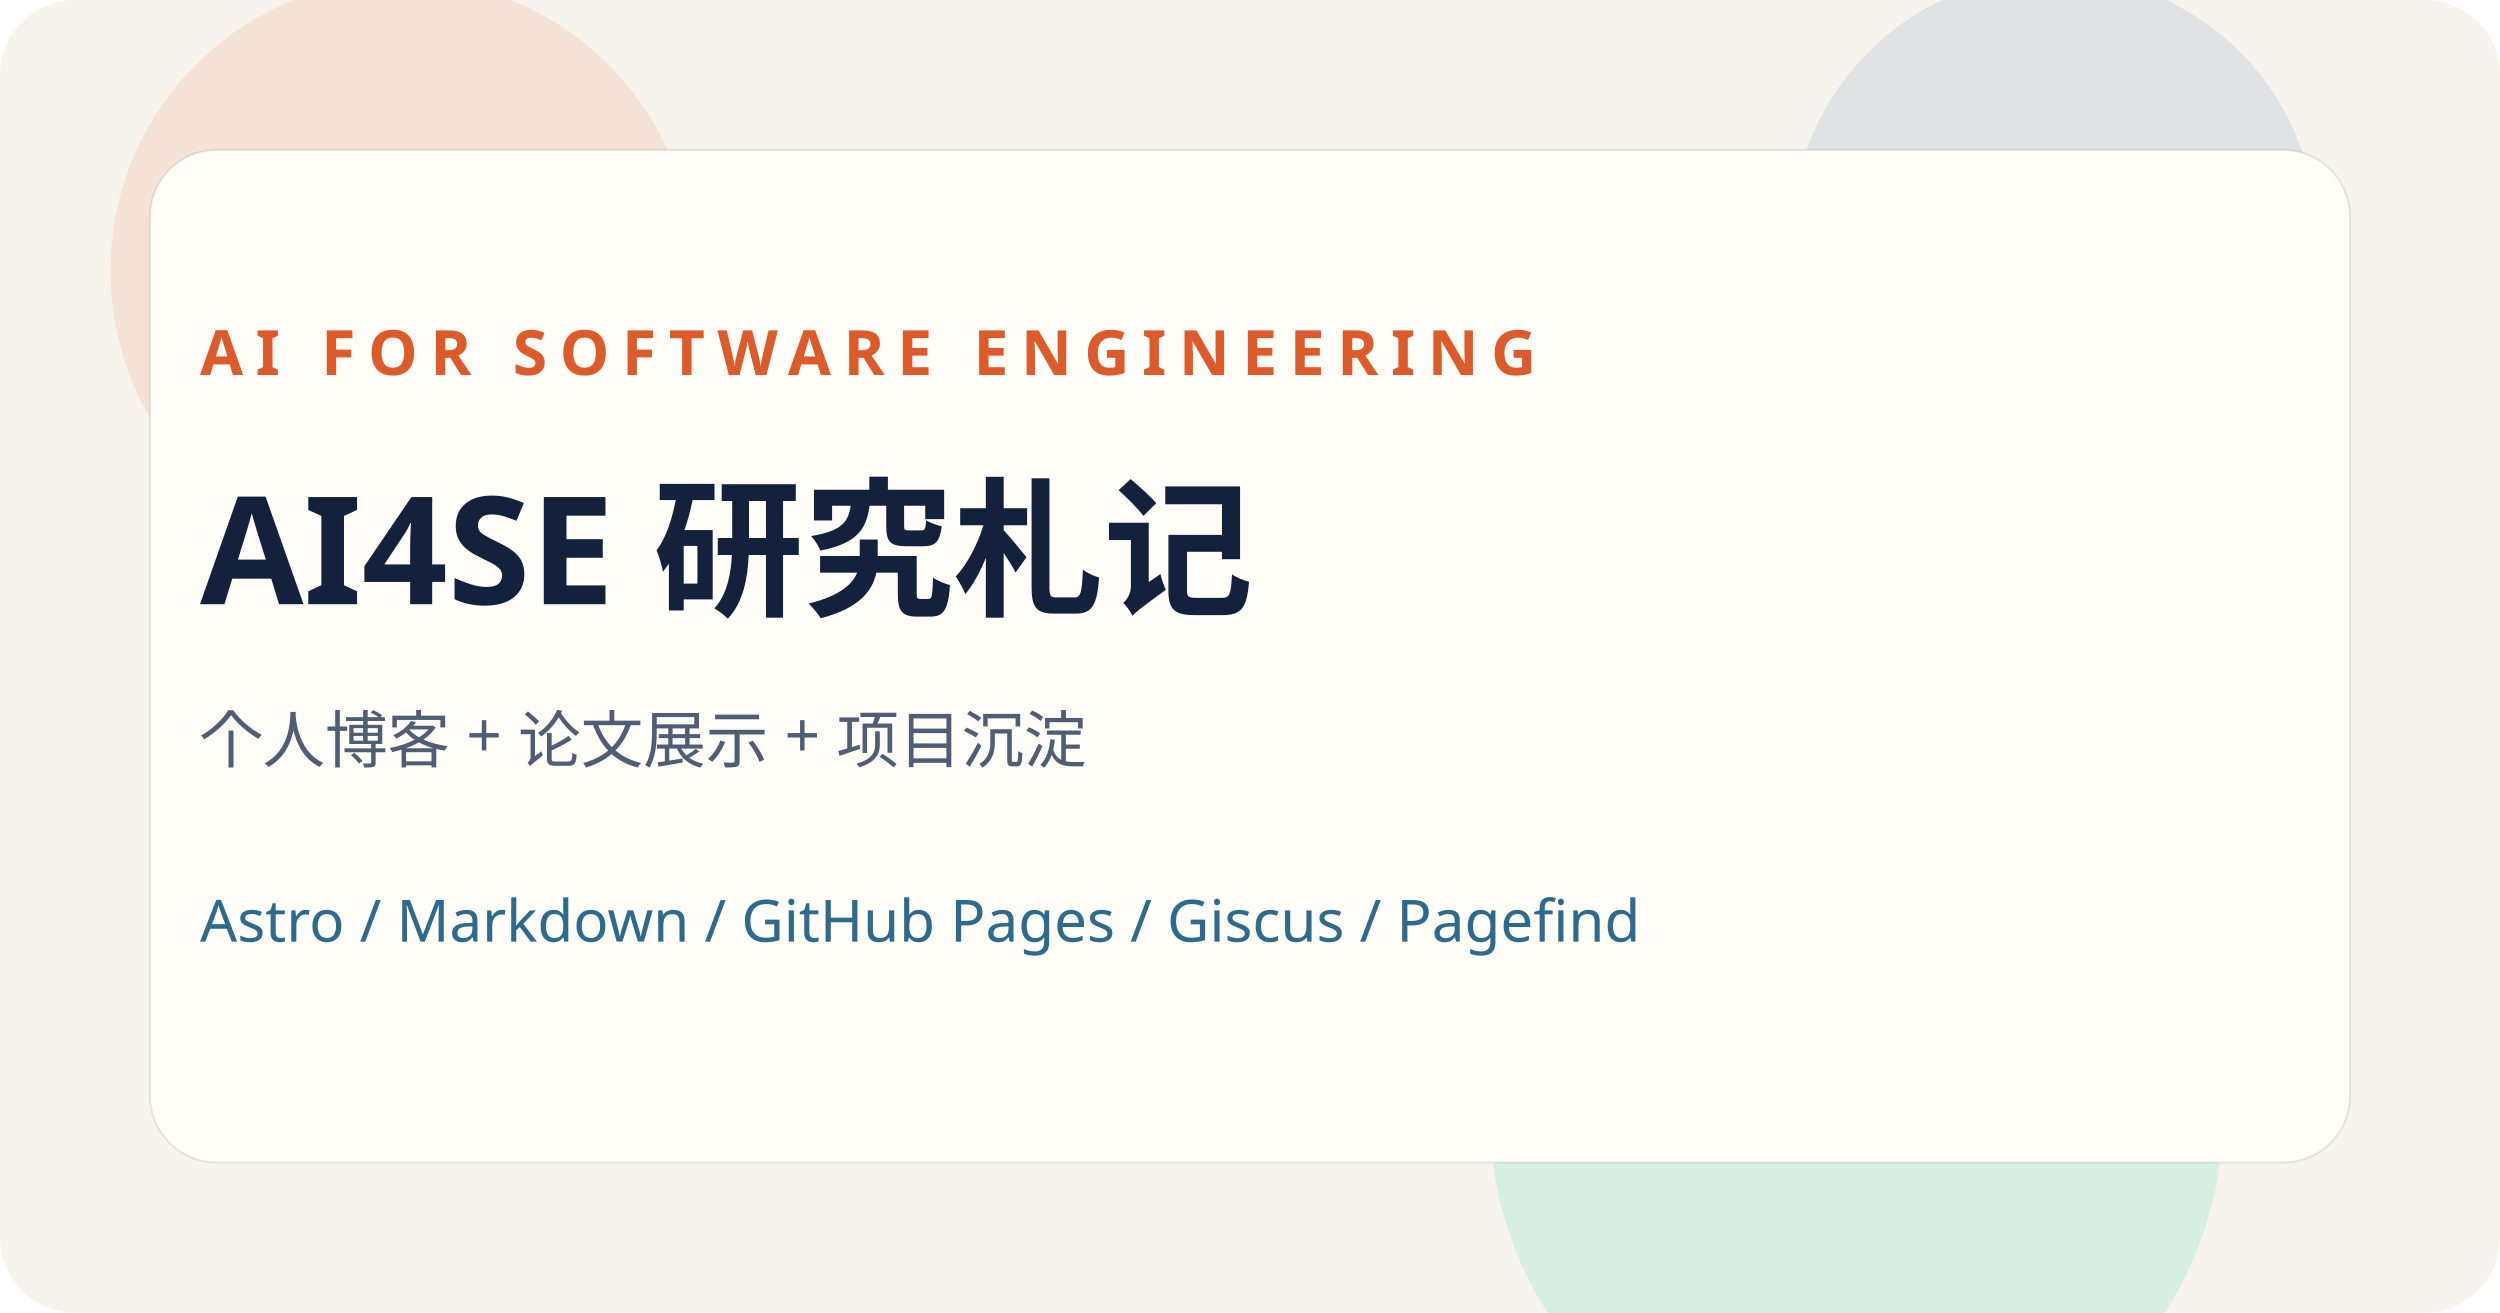
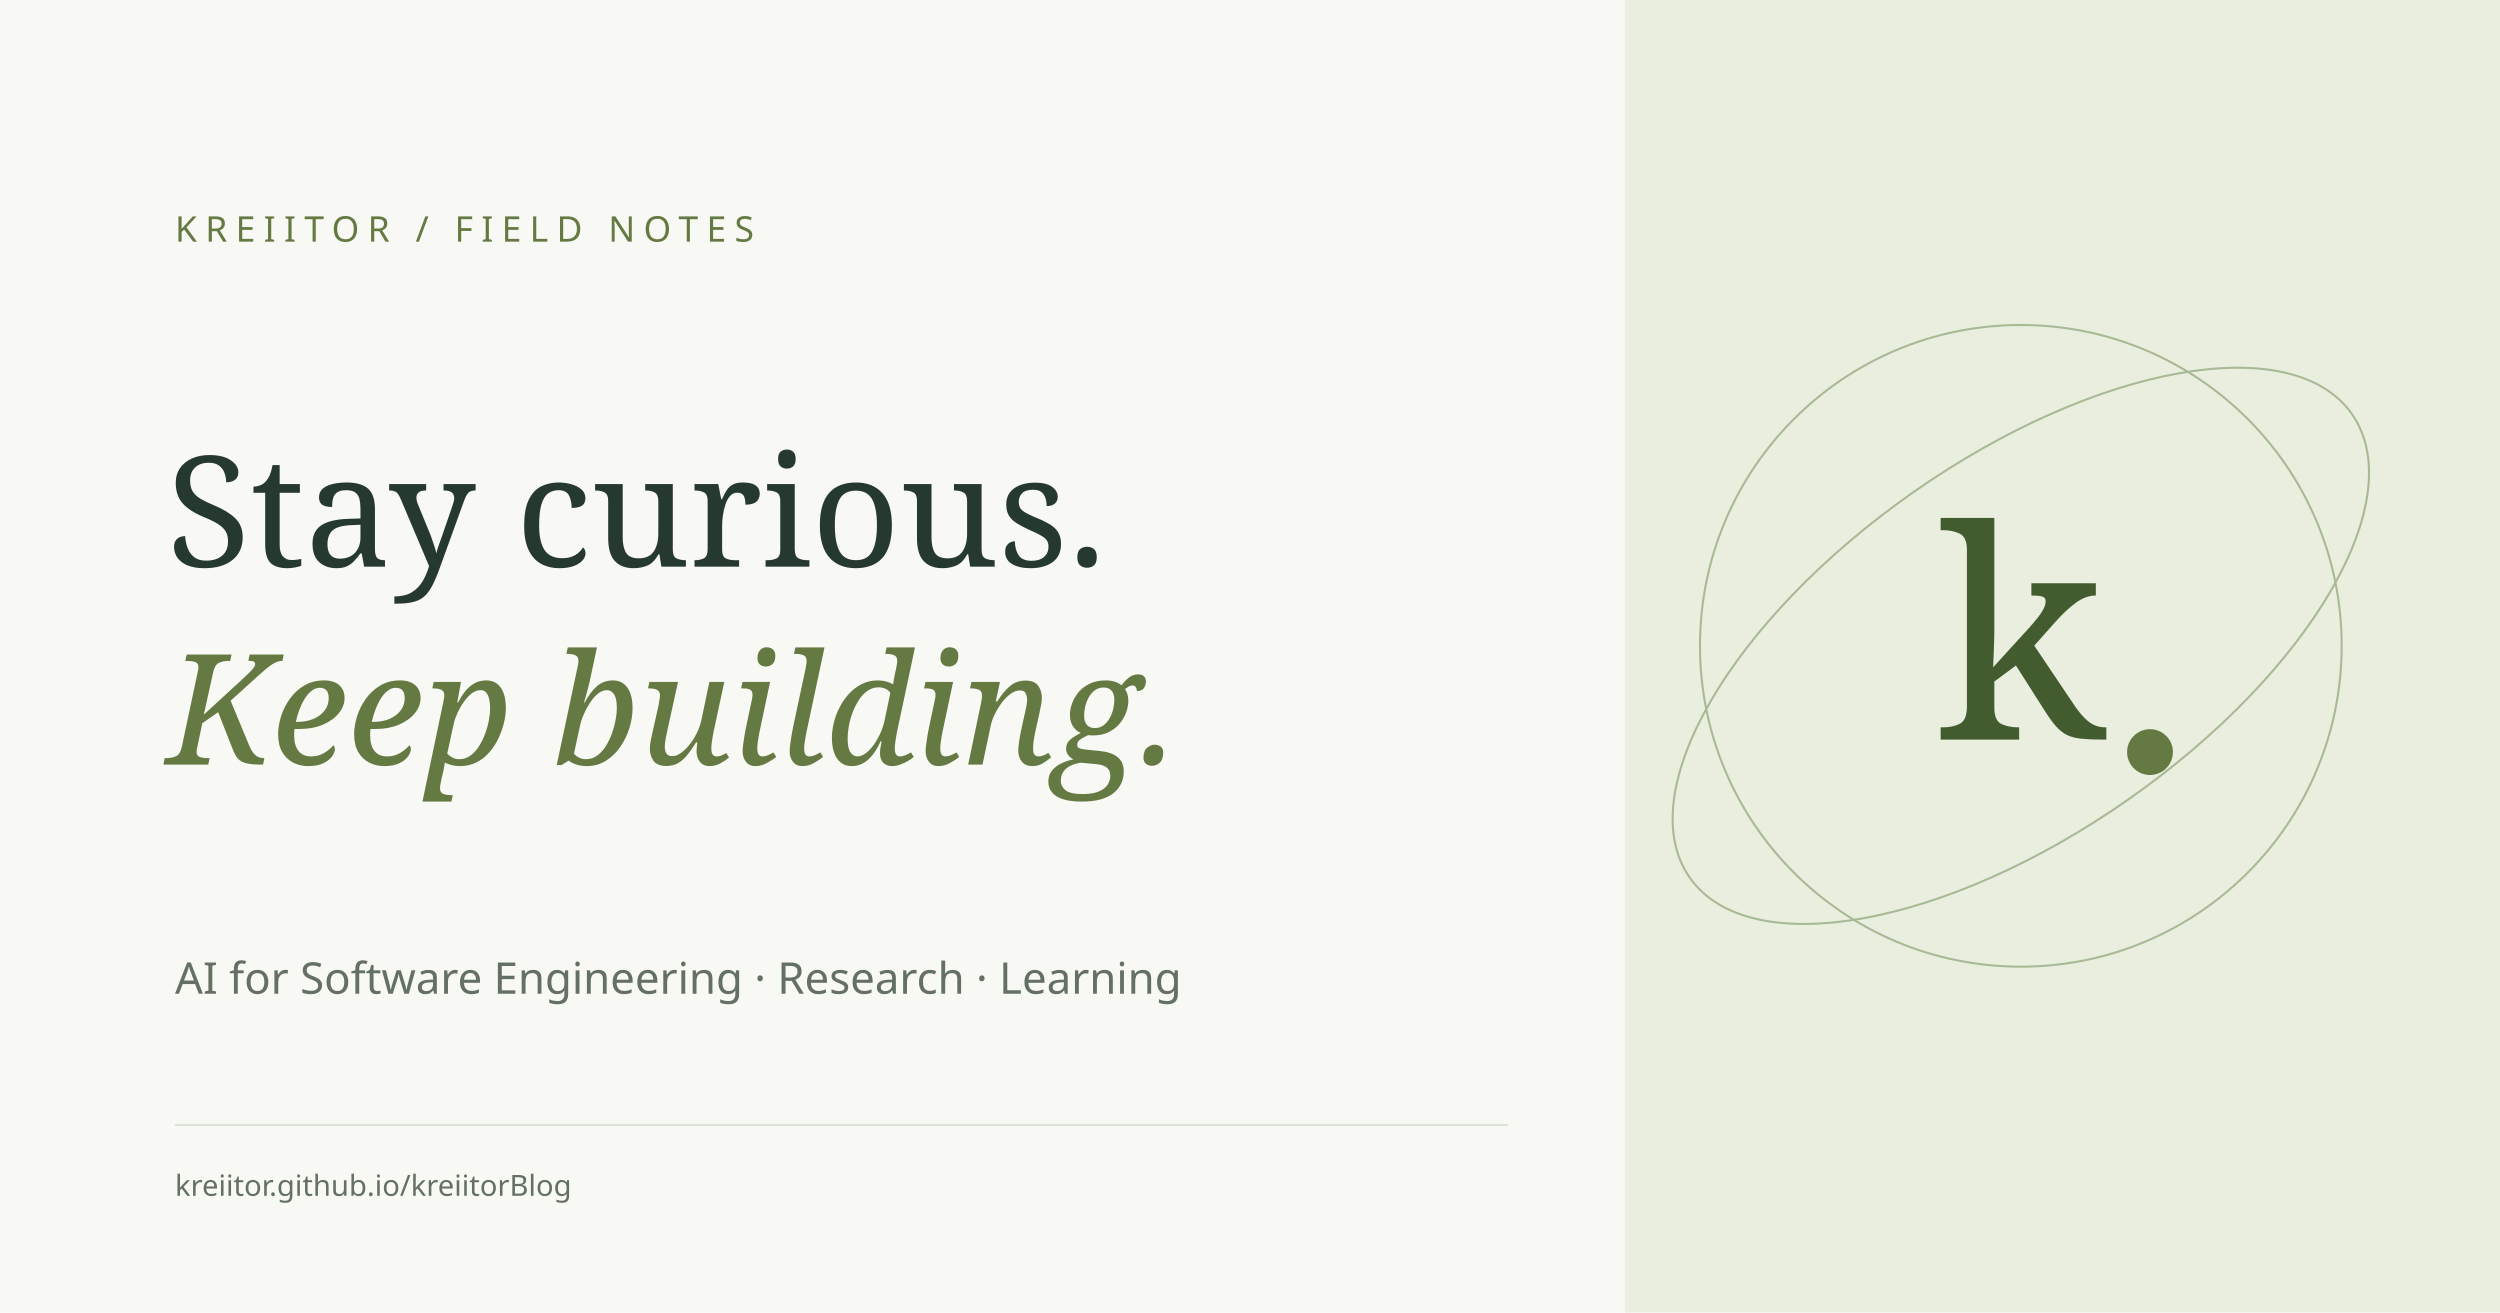
- <svg xmlns="http://www.w3.org/2000/svg" width="1200" height="630" viewBox="0 0 1200 630" fill="none">
-   <rect width="1200" height="630" rx="36" fill="#F7F4EE" />
-   <circle cx="193" cy="130" r="140" fill="#F2855E" fill-opacity="0.16" />
-   <circle cx="986" cy="114" r="126" fill="#2D6A8E" fill-opacity="0.12" />
-   <circle cx="891" cy="535" r="176" fill="#D8EFE4" />
-   <rect x="72" y="72" width="1056" height="486" rx="32" fill="#FFFDF8" stroke="#14213D" stroke-opacity="0.1" />
-   <text x="96" y="180" fill="#DD5A2B" font-family="Space Grotesk, sans-serif" font-size="30" font-weight="700" letter-spacing="6">AI FOR SOFTWARE ENGINEERING</text>
-   <text x="96" y="290" fill="#14213D" font-family="Space Grotesk, sans-serif" font-size="72" font-weight="700">AI4SE 研究札记</text>
-   <text x="96" y="366" fill="#4F5D75" font-family="'Noto Sans SC', sans-serif" font-size="30">个人博客 + 论文展示 + 项目沉淀</text>
-   <text x="96" y="452" fill="#2D6A8E" font-family="'Noto Sans SC', sans-serif" font-size="28">Astro / Markdown / GitHub Pages / Giscus / Pagefind</text>
+ <svg xmlns="http://www.w3.org/2000/svg" width="1200" height="630" viewBox="0 0 1200 630">
+   <rect width="1200" height="630" fill="#f8f9f5" />
+   <rect x="780" width="420" height="630" fill="#e9eedf" />
+   <g stroke="#a8b996" fill="none">
+     <circle cx="970" cy="310" r="154" />
+     <ellipse cx="970" cy="310" rx="194" ry="90" transform="rotate(-35 970 310)" />
+   </g>
+   <text x="84" y="116" fill="#657a43" font-family="sans-serif" font-size="17" letter-spacing="4">KREIITOR / FIELD NOTES</text>
+   <text x="80" y="272" fill="#26392e" font-family="Georgia,serif" font-size="74">Stay curious.</text>
+   <text x="80" y="367" fill="#657a43" font-family="Georgia,serif" font-size="74" font-style="italic">Keep building.</text>
+   <text x="84" y="477" fill="#657065" font-family="sans-serif" font-size="21">AI for Software Engineering · Research · Learning</text>
+   <path d="M84 540h640" stroke="#dce2d6" />
+   <text x="84" y="574" fill="#657065" font-family="sans-serif" font-size="14">kreiitor.github.io/kreiitorBlog</text>
+   <text x="929" y="355" fill="#425c30" font-family="Georgia,serif" font-size="140">k</text>
+   <circle cx="1032" cy="361" r="11" fill="#657a43" />
</svg>
